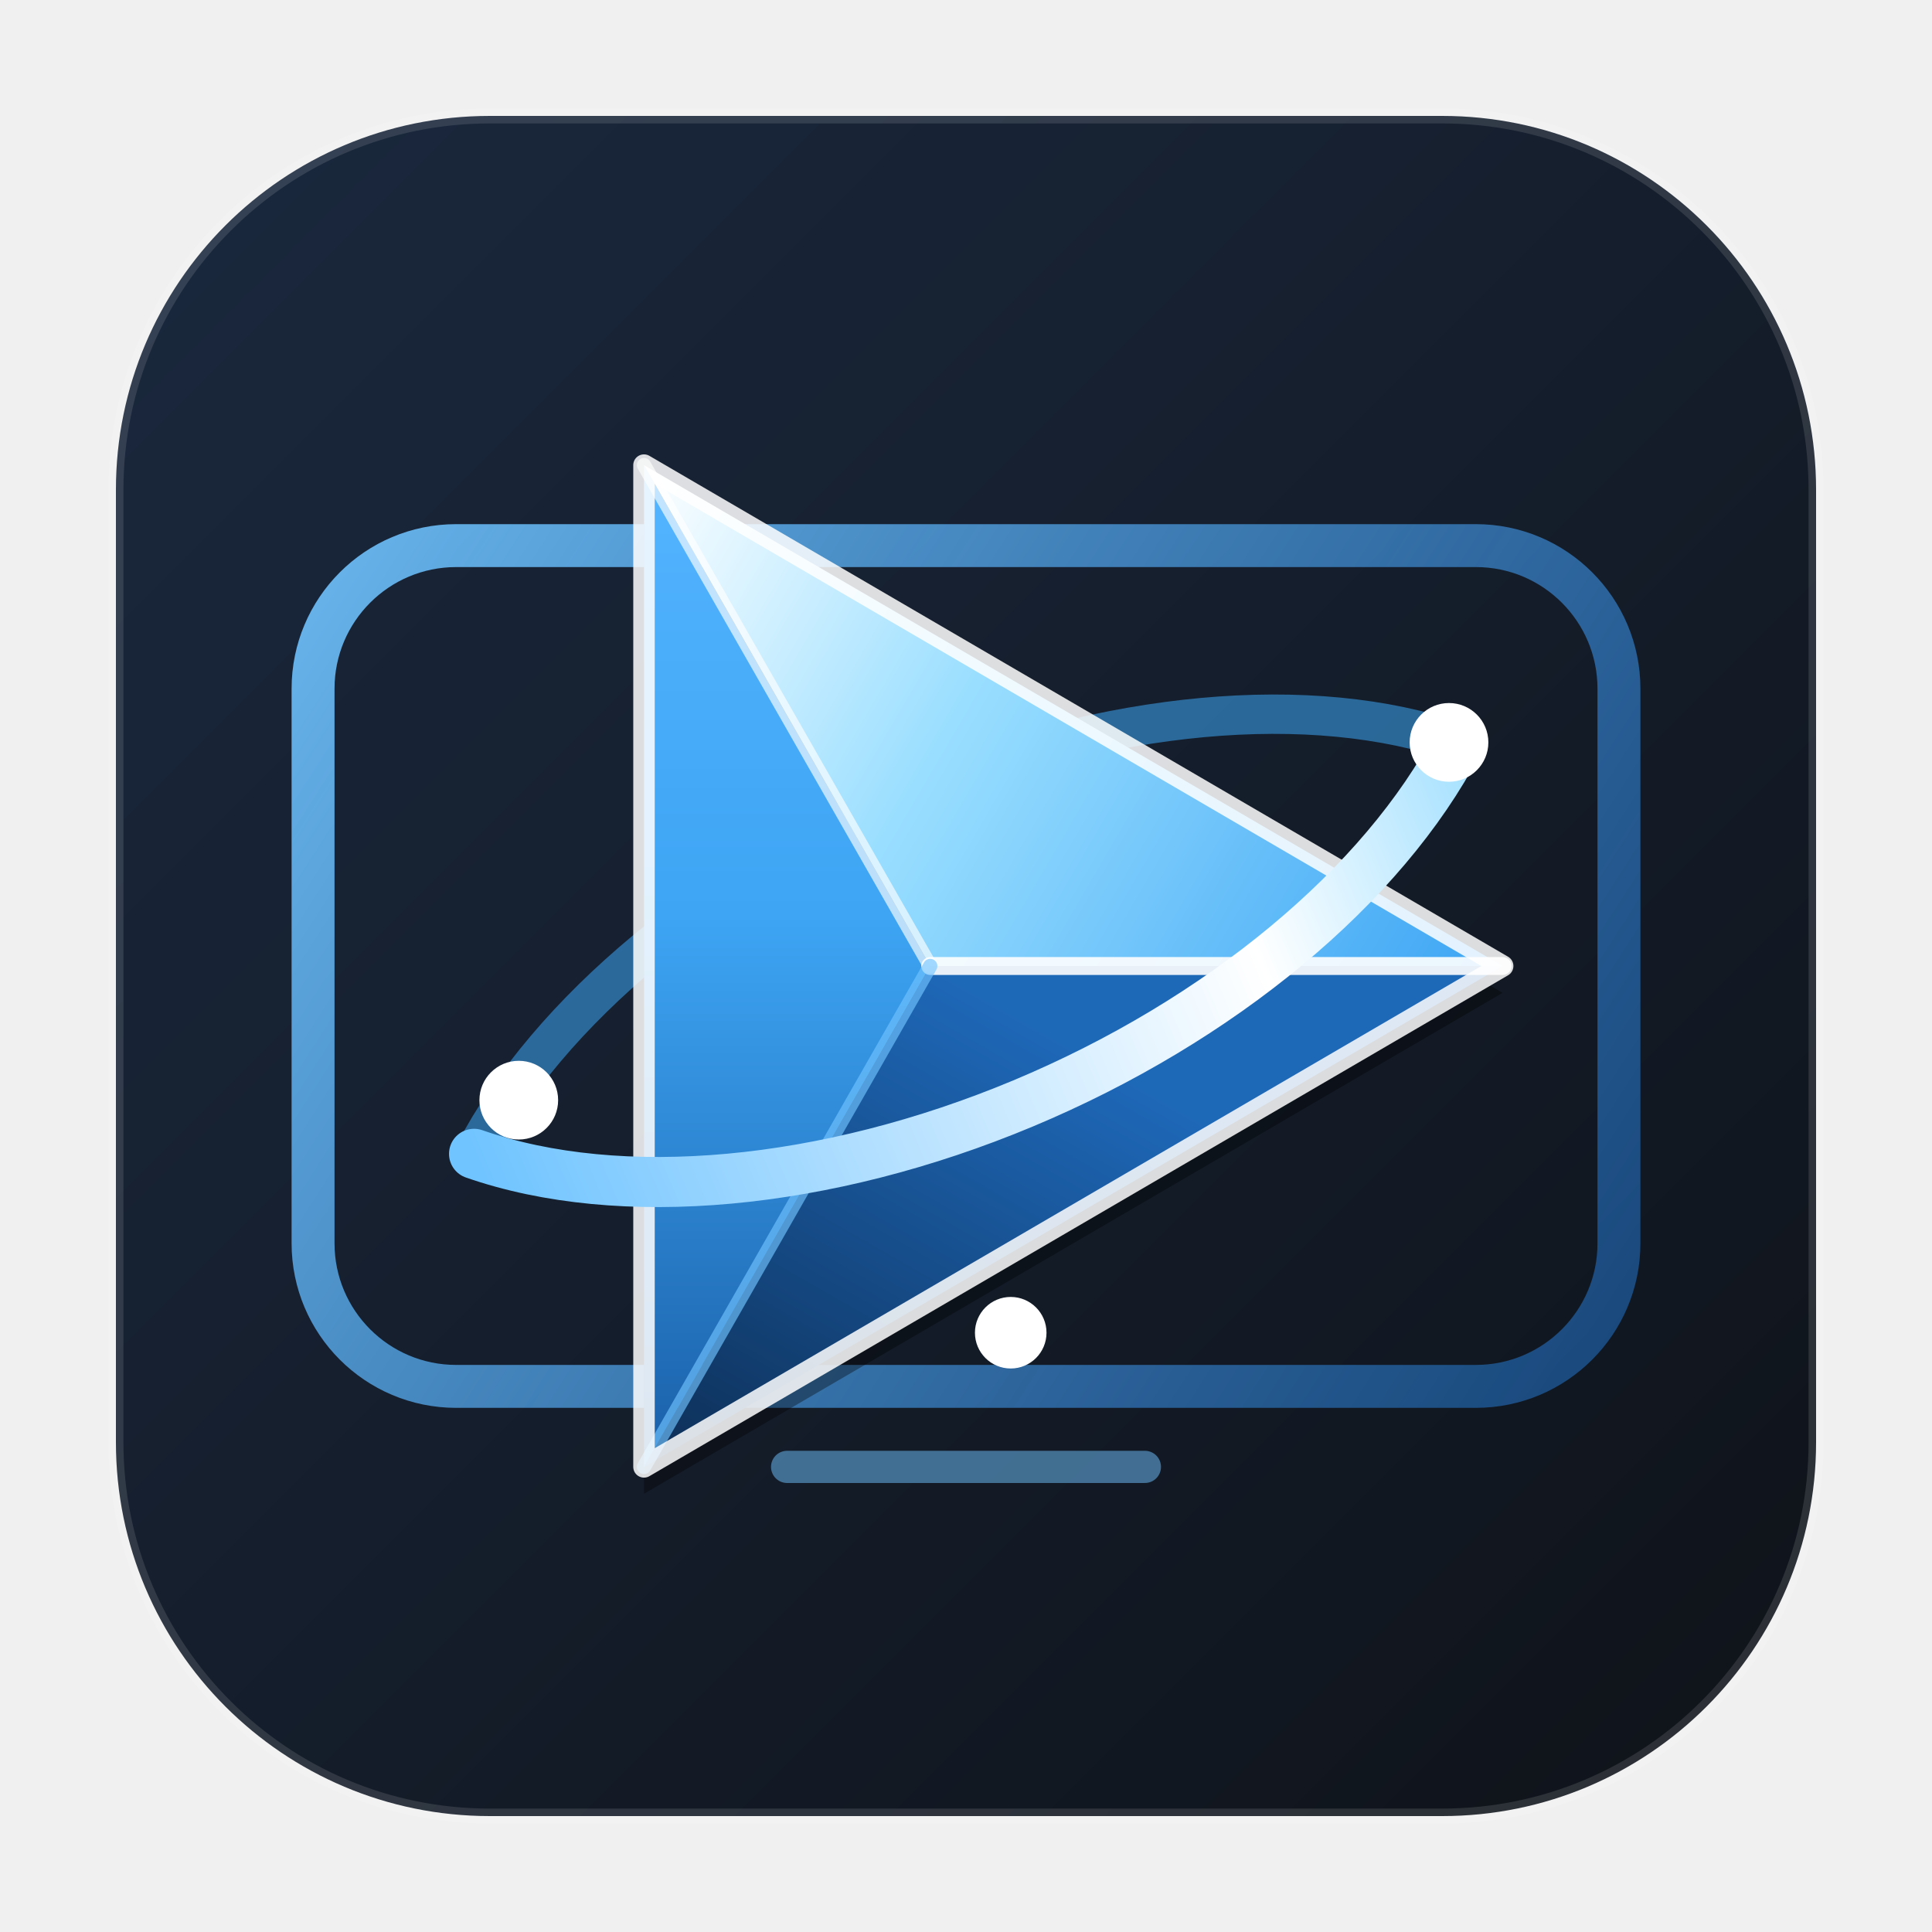
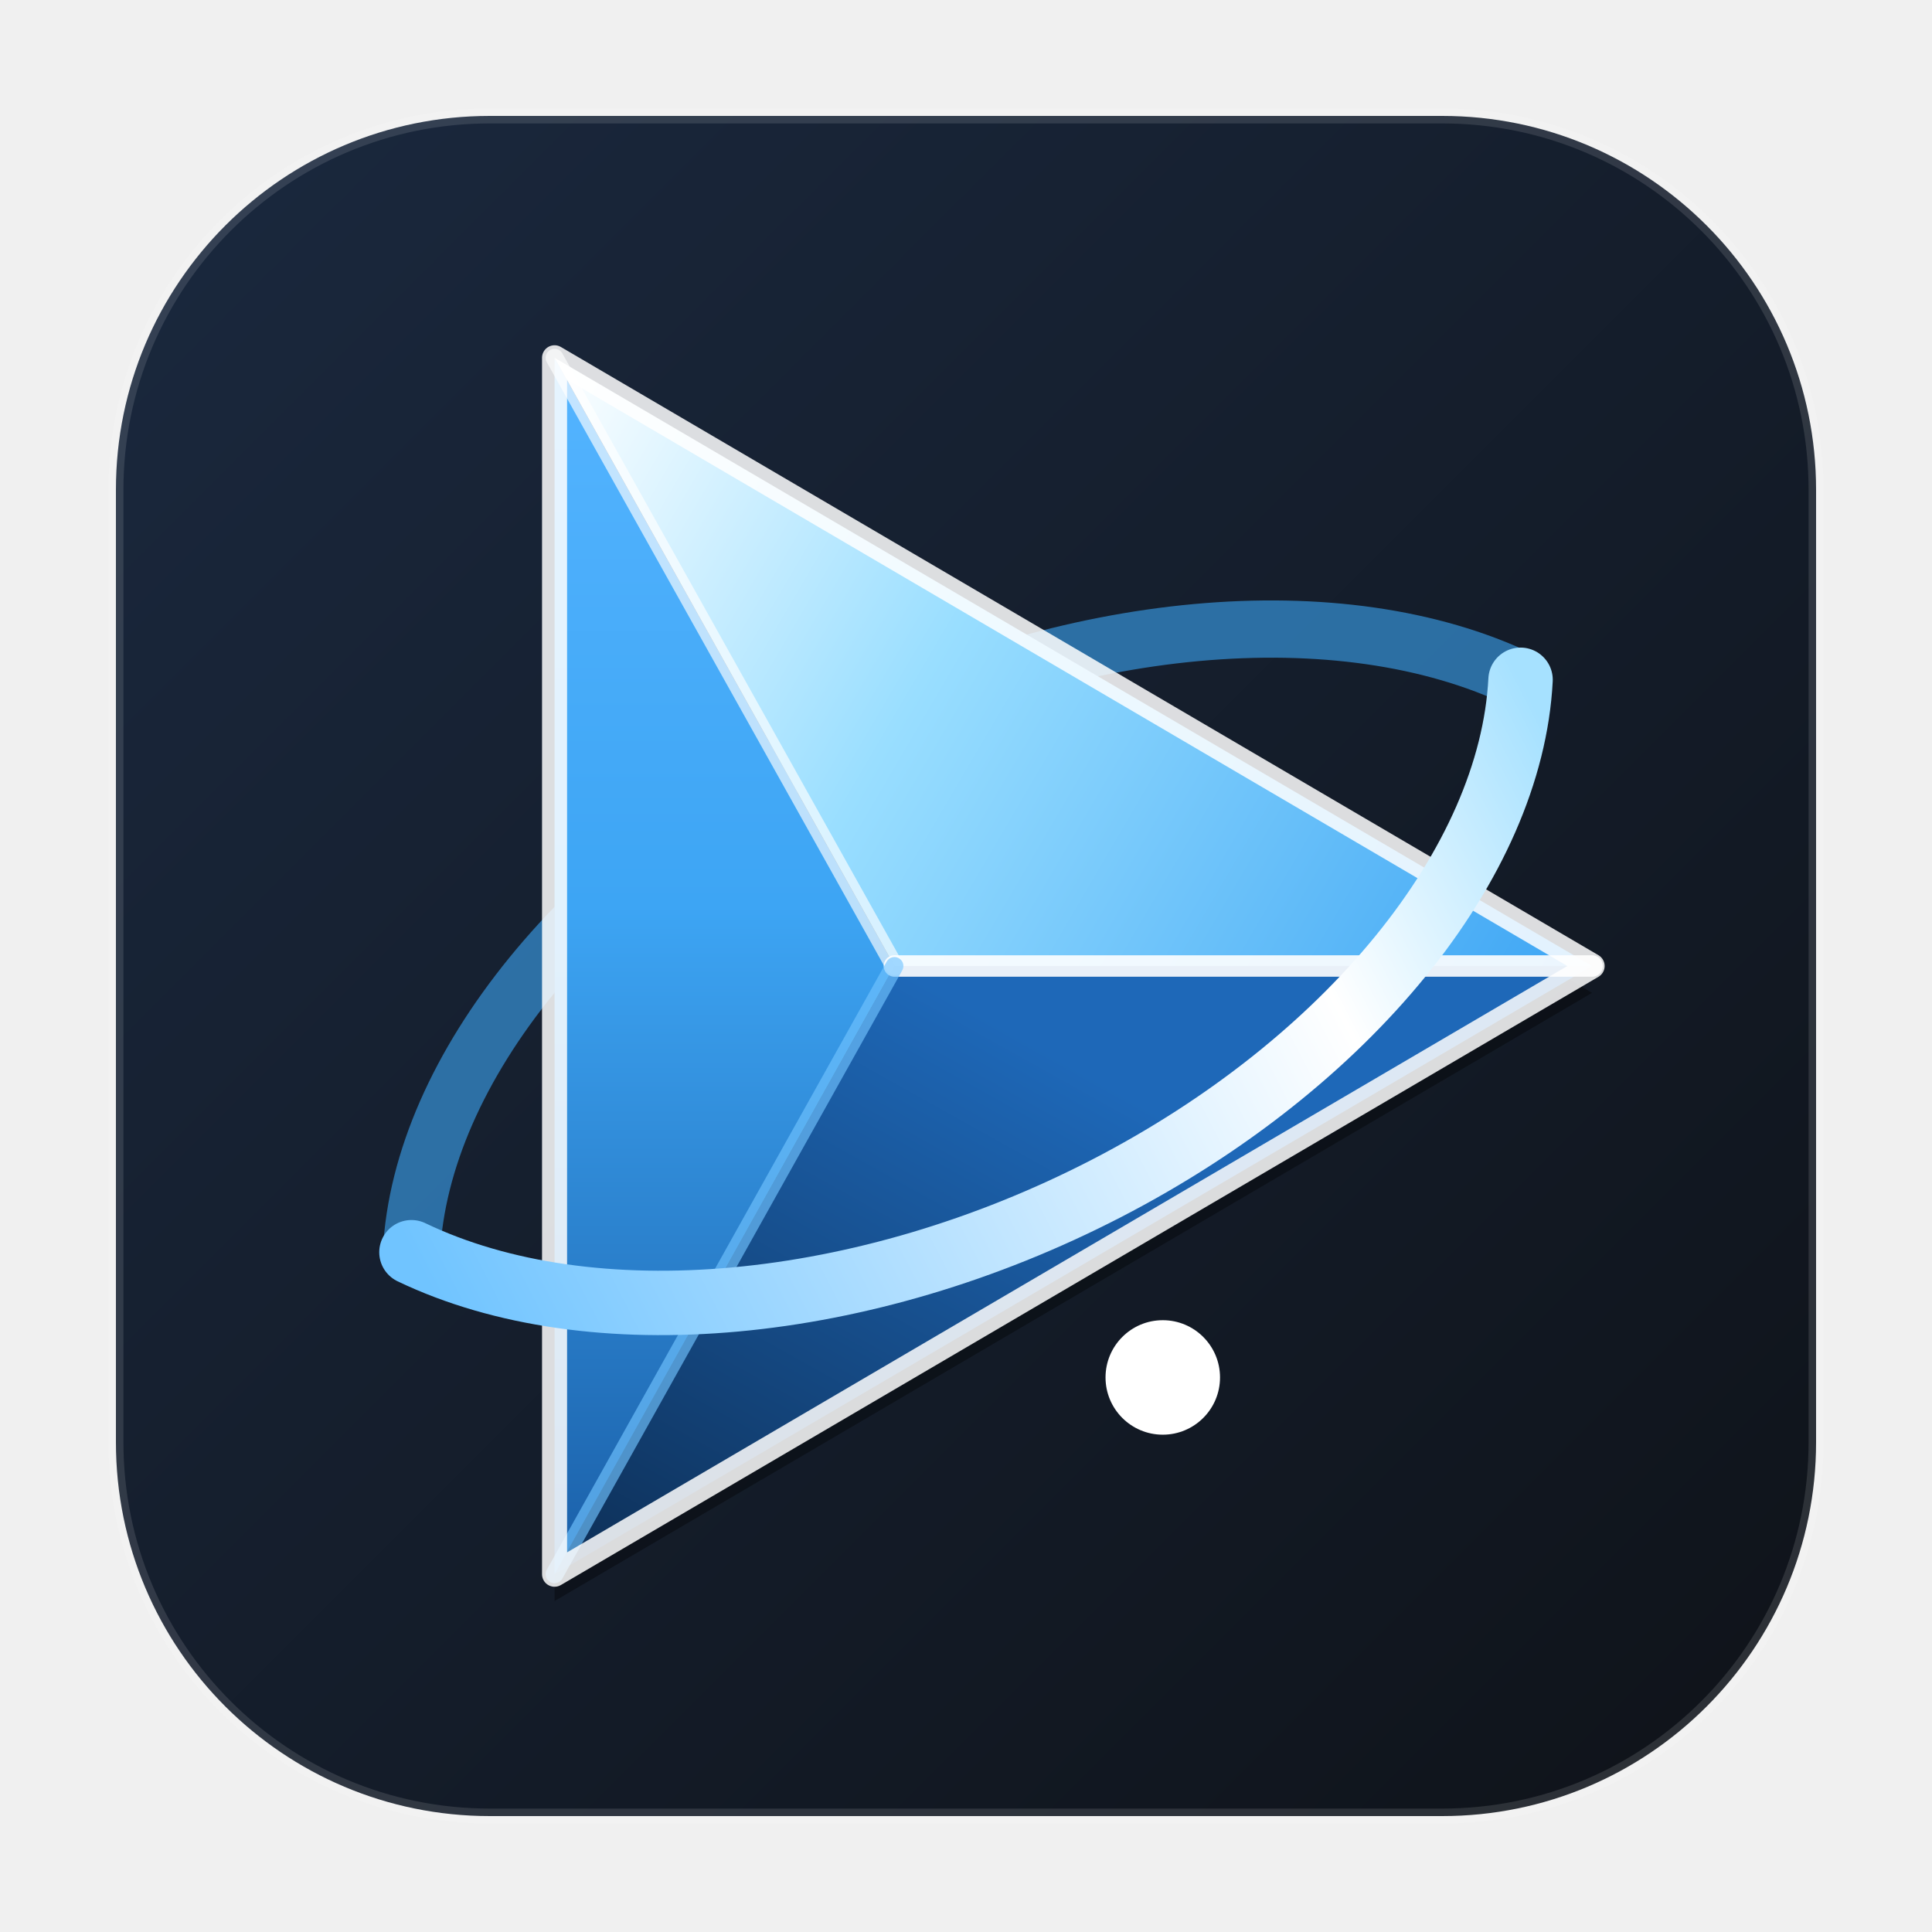
<svg xmlns="http://www.w3.org/2000/svg" viewBox="0 0 108 108" aria-hidden="true">
  <defs>
    <linearGradient id="logo-bg" x1="0" y1="0" x2="108" y2="108" gradientUnits="userSpaceOnUse">
      <stop offset="0%" stop-color="#1B2A41" />
      <stop offset="100%" stop-color="#0E1116" />
    </linearGradient>
-     <linearGradient id="tv-frame" x1="17.5" y1="30.5" x2="90.5" y2="77.5" gradientUnits="userSpaceOnUse">
-       <stop offset="0%" stop-color="#70C4FF" stop-opacity="0.9" />
-       <stop offset="100%" stop-color="#1E68B8" stop-opacity="0.6" />
-     </linearGradient>
-     <linearGradient id="prism-top" x1="36" y1="26" x2="84" y2="54" gradientUnits="userSpaceOnUse">
+     <linearGradient id="prism-top" x1="31" y1="20" x2="89" y2="54" gradientUnits="userSpaceOnUse">
      <stop offset="0%" stop-color="#FFFFFF" />
      <stop offset="40%" stop-color="#99DEFF" />
      <stop offset="100%" stop-color="#3DA5F4" />
    </linearGradient>
-     <linearGradient id="prism-bottom" x1="52" y1="54" x2="36" y2="82" gradientUnits="userSpaceOnUse">
+     <linearGradient id="prism-bottom" x1="50" y1="54" x2="31" y2="88" gradientUnits="userSpaceOnUse">
      <stop offset="0%" stop-color="#1E68B8" />
      <stop offset="100%" stop-color="#0D2E55" />
    </linearGradient>
-     <linearGradient id="prism-spine" x1="36" y1="26" x2="36" y2="82" gradientUnits="userSpaceOnUse">
+     <linearGradient id="prism-spine" x1="31" y1="20" x2="31" y2="88" gradientUnits="userSpaceOnUse">
      <stop offset="0%" stop-color="#54B4FF" />
      <stop offset="45%" stop-color="#3DA5F4" />
      <stop offset="100%" stop-color="#1A5FA8" />
    </linearGradient>
-     <linearGradient id="orbit-front" x1="26.5" y1="64.5" x2="81.5" y2="41.5" gradientUnits="userSpaceOnUse">
+     <linearGradient id="orbit-front" x1="23" y1="70" x2="85" y2="38" gradientUnits="userSpaceOnUse">
      <stop offset="0%" stop-color="#70C4FF" />
      <stop offset="75%" stop-color="#FFFFFF" />
      <stop offset="100%" stop-color="#A6E1FF" />
    </linearGradient>
  </defs>
  <rect x="6.48" y="6.48" width="95.04" height="95.04" rx="20.9" fill="url(#logo-bg)" stroke="#fff" stroke-opacity=".12" stroke-width=".84" />
-   <rect x="17.5" y="30.5" width="73" height="47" rx="8" fill="none" stroke="url(#tv-frame)" stroke-width="2.4" stroke-linecap="round" />
-   <line x1="44" y1="82" x2="64" y2="82" stroke="#70C4FF" stroke-opacity="0.5" stroke-width="1.8" stroke-linecap="round" />
-   <path d="M81.5 41.5 A36 21 -24 0 0 26.5 64.5" fill="none" stroke="#3DA5F4" stroke-opacity="0.55" stroke-width="2.2" stroke-linecap="round" />
-   <polygon points="36,27.5 84,55.5 36,83.5" fill="#000" fill-opacity="0.35" />
-   <polygon points="52,54 84,54 36,82" fill="url(#prism-bottom)" />
-   <polygon points="36,26 52,54 36,82" fill="url(#prism-spine)" />
-   <polygon points="36,26 84,54 52,54" fill="url(#prism-top)" />
-   <line x1="52" y1="54" x2="84" y2="54" stroke="#FFF" stroke-opacity="0.9" stroke-width="1.0" stroke-linecap="round" />
-   <line x1="36" y1="26" x2="52" y2="54" stroke="#FFF" stroke-opacity="0.65" stroke-width="0.8" stroke-linecap="round" />
-   <line x1="36" y1="82" x2="52" y2="54" stroke="#70C4FF" stroke-opacity="0.65" stroke-width="0.8" stroke-linecap="round" />
-   <polygon points="36,26 84,54 36,82" fill="none" stroke="#FFF" stroke-opacity="0.85" stroke-width="1.2" stroke-linejoin="round" />
-   <path d="M26.5 64.5 A36 21 -24 0 0 81.5 41.5" fill="none" stroke="url(#orbit-front)" stroke-width="2.8" stroke-linecap="round" />
-   <circle cx="29" cy="61.5" r="2.2" fill="#FFF" />
-   <circle cx="56.5" cy="74.5" r="2.0" fill="#FFF" />
-   <circle cx="81" cy="41.5" r="2.2" fill="#FFF" />
+   <path d="M85 38 A38 24 -24 0 0 23 70" fill="none" stroke="#3DA5F4" stroke-opacity="0.6" stroke-width="3.2" stroke-linecap="round" />
+   <polygon points="31,21.5 89,55.5 31,89.5" fill="#000" fill-opacity="0.35" />
+   <polygon points="50,54 89,54 31,88" fill="url(#prism-bottom)" />
+   <polygon points="31,20 50,54 31,88" fill="url(#prism-spine)" />
+   <polygon points="31,20 89,54 50,54" fill="url(#prism-top)" />
+   <line x1="50" y1="54" x2="89" y2="54" stroke="#FFF" stroke-opacity="0.9" stroke-width="1.2" stroke-linecap="round" />
+   <line x1="31" y1="20" x2="50" y2="54" stroke="#FFF" stroke-opacity="0.65" stroke-width="1.0" stroke-linecap="round" />
+   <line x1="31" y1="88" x2="50" y2="54" stroke="#70C4FF" stroke-opacity="0.65" stroke-width="1.0" stroke-linecap="round" />
+   <polygon points="31,20 89,54 31,88" fill="none" stroke="#FFF" stroke-opacity="0.85" stroke-width="1.4" stroke-linejoin="round" />
+   <path d="M23 70 A38 24 -24 0 0 85 38" fill="none" stroke="url(#orbit-front)" stroke-width="3.6" stroke-linecap="round" />
+   <circle cx="65" cy="77" r="3.2" fill="#FFF" />
</svg>
